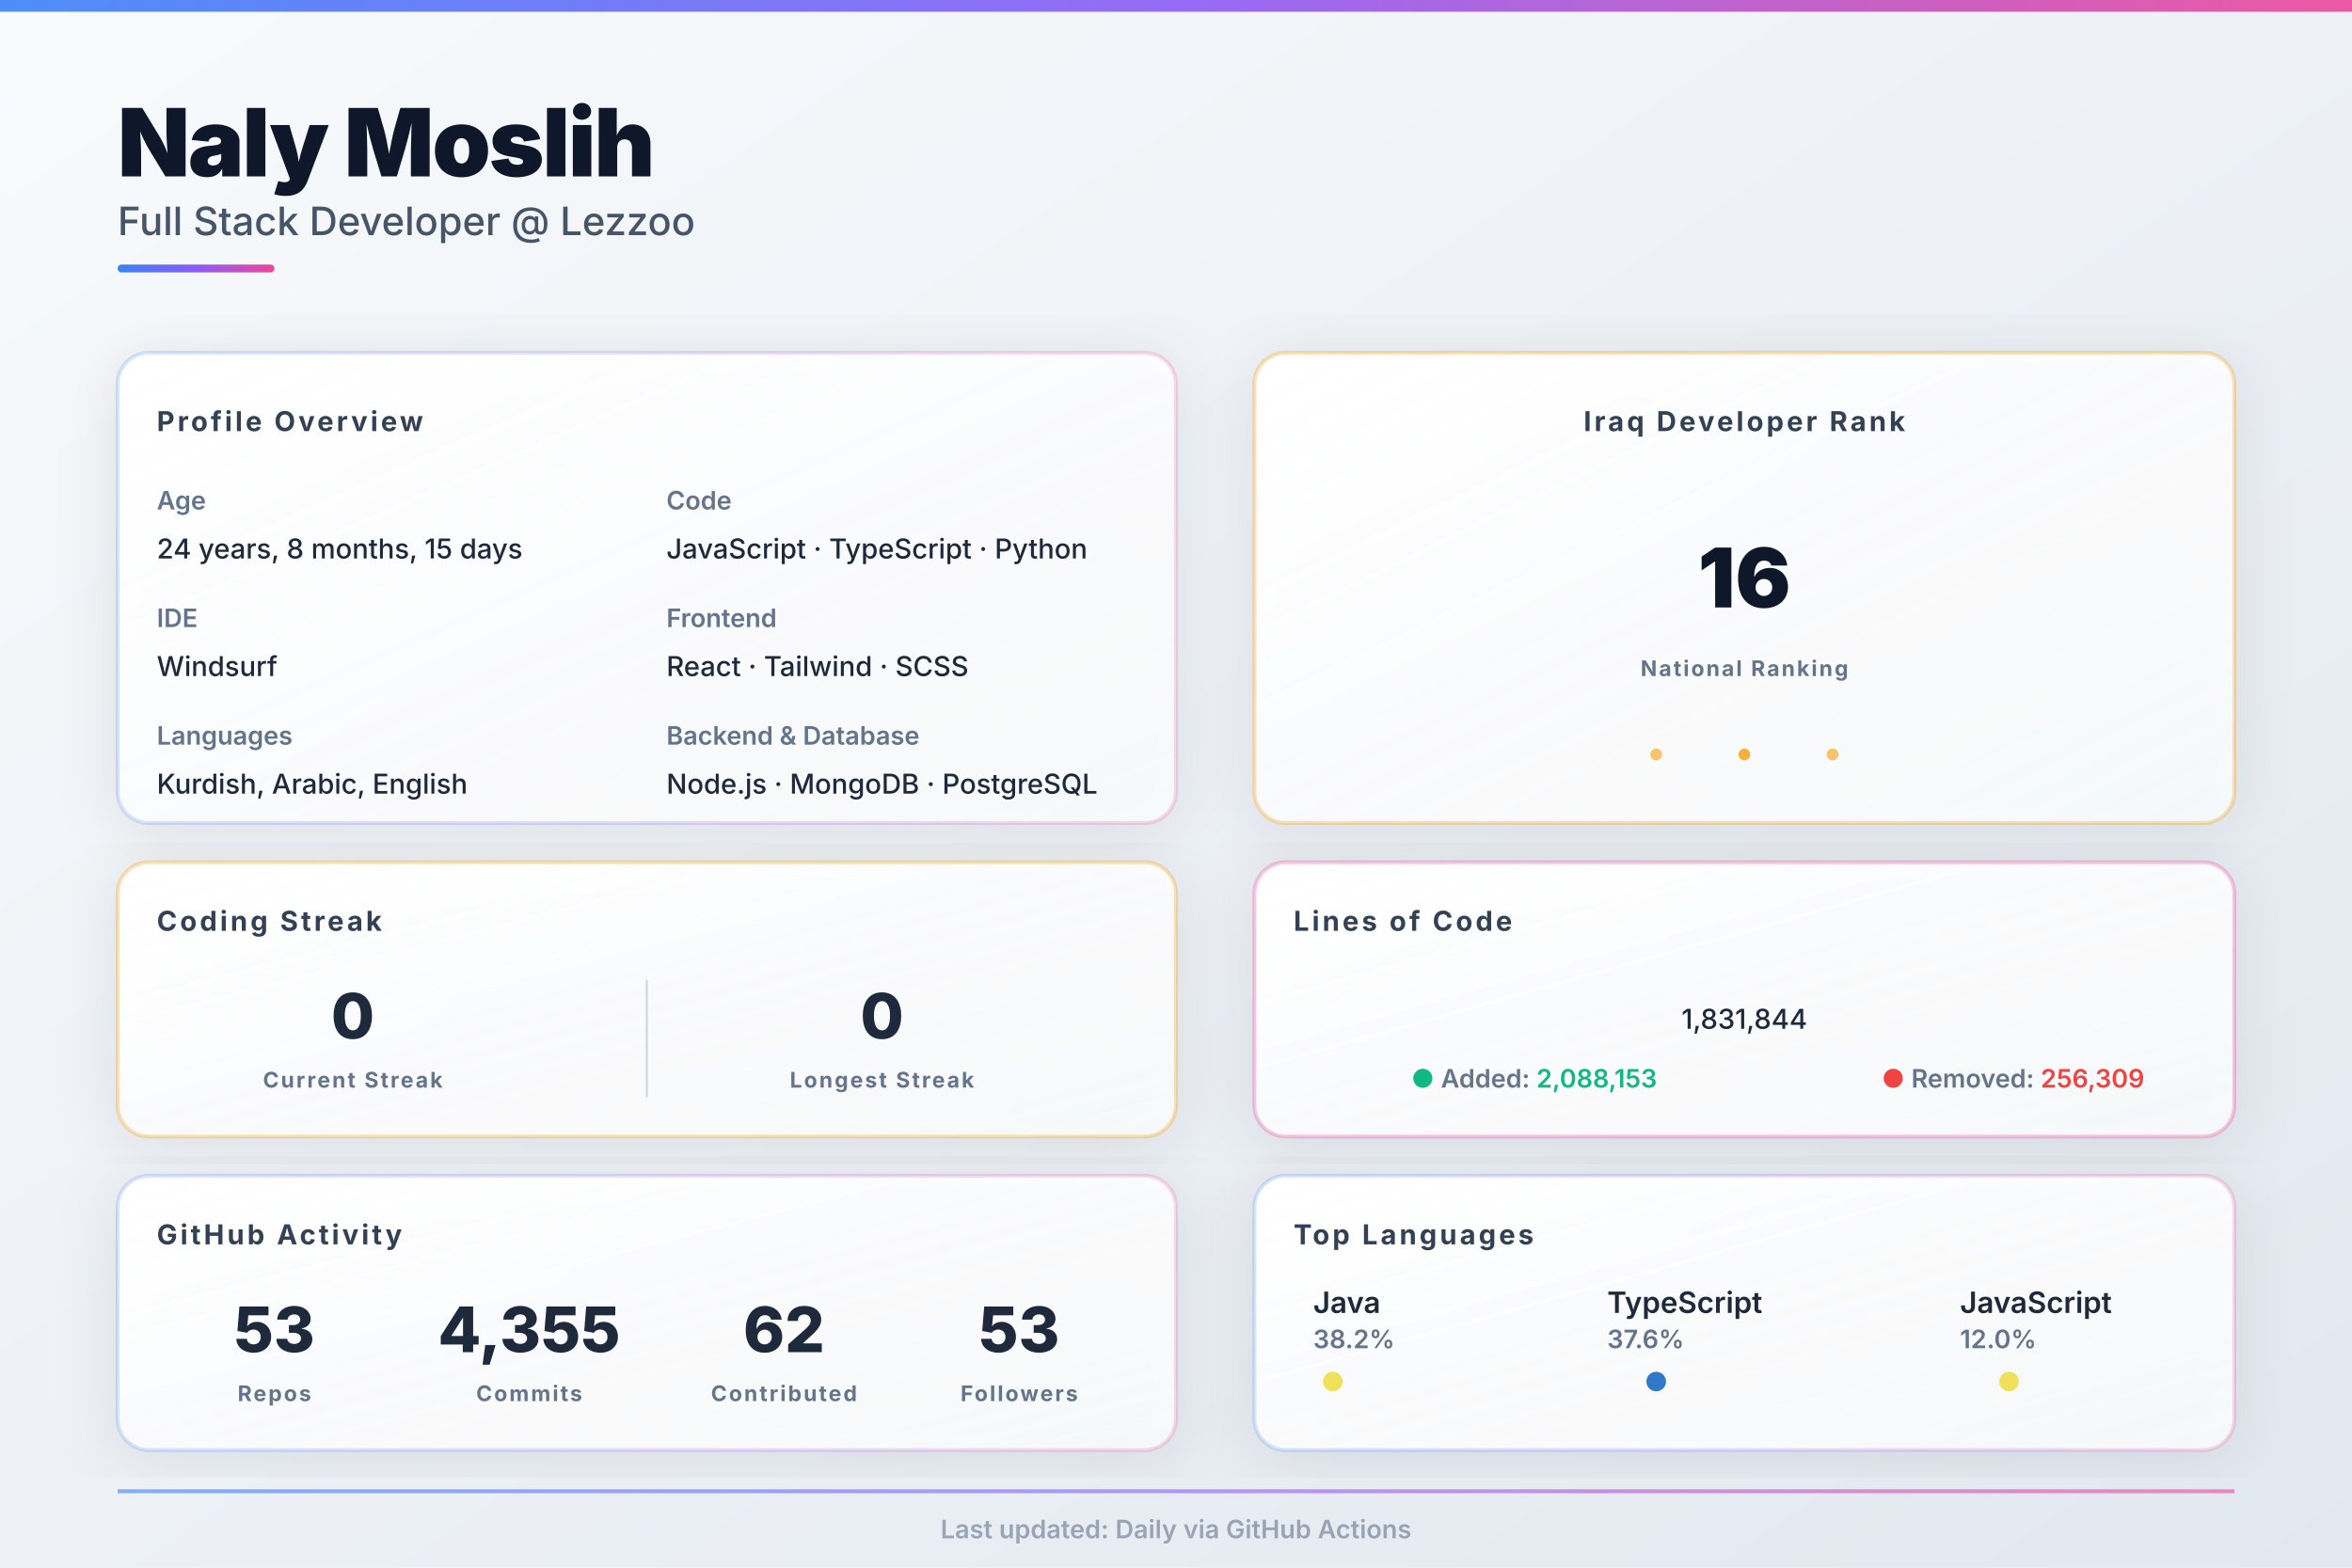
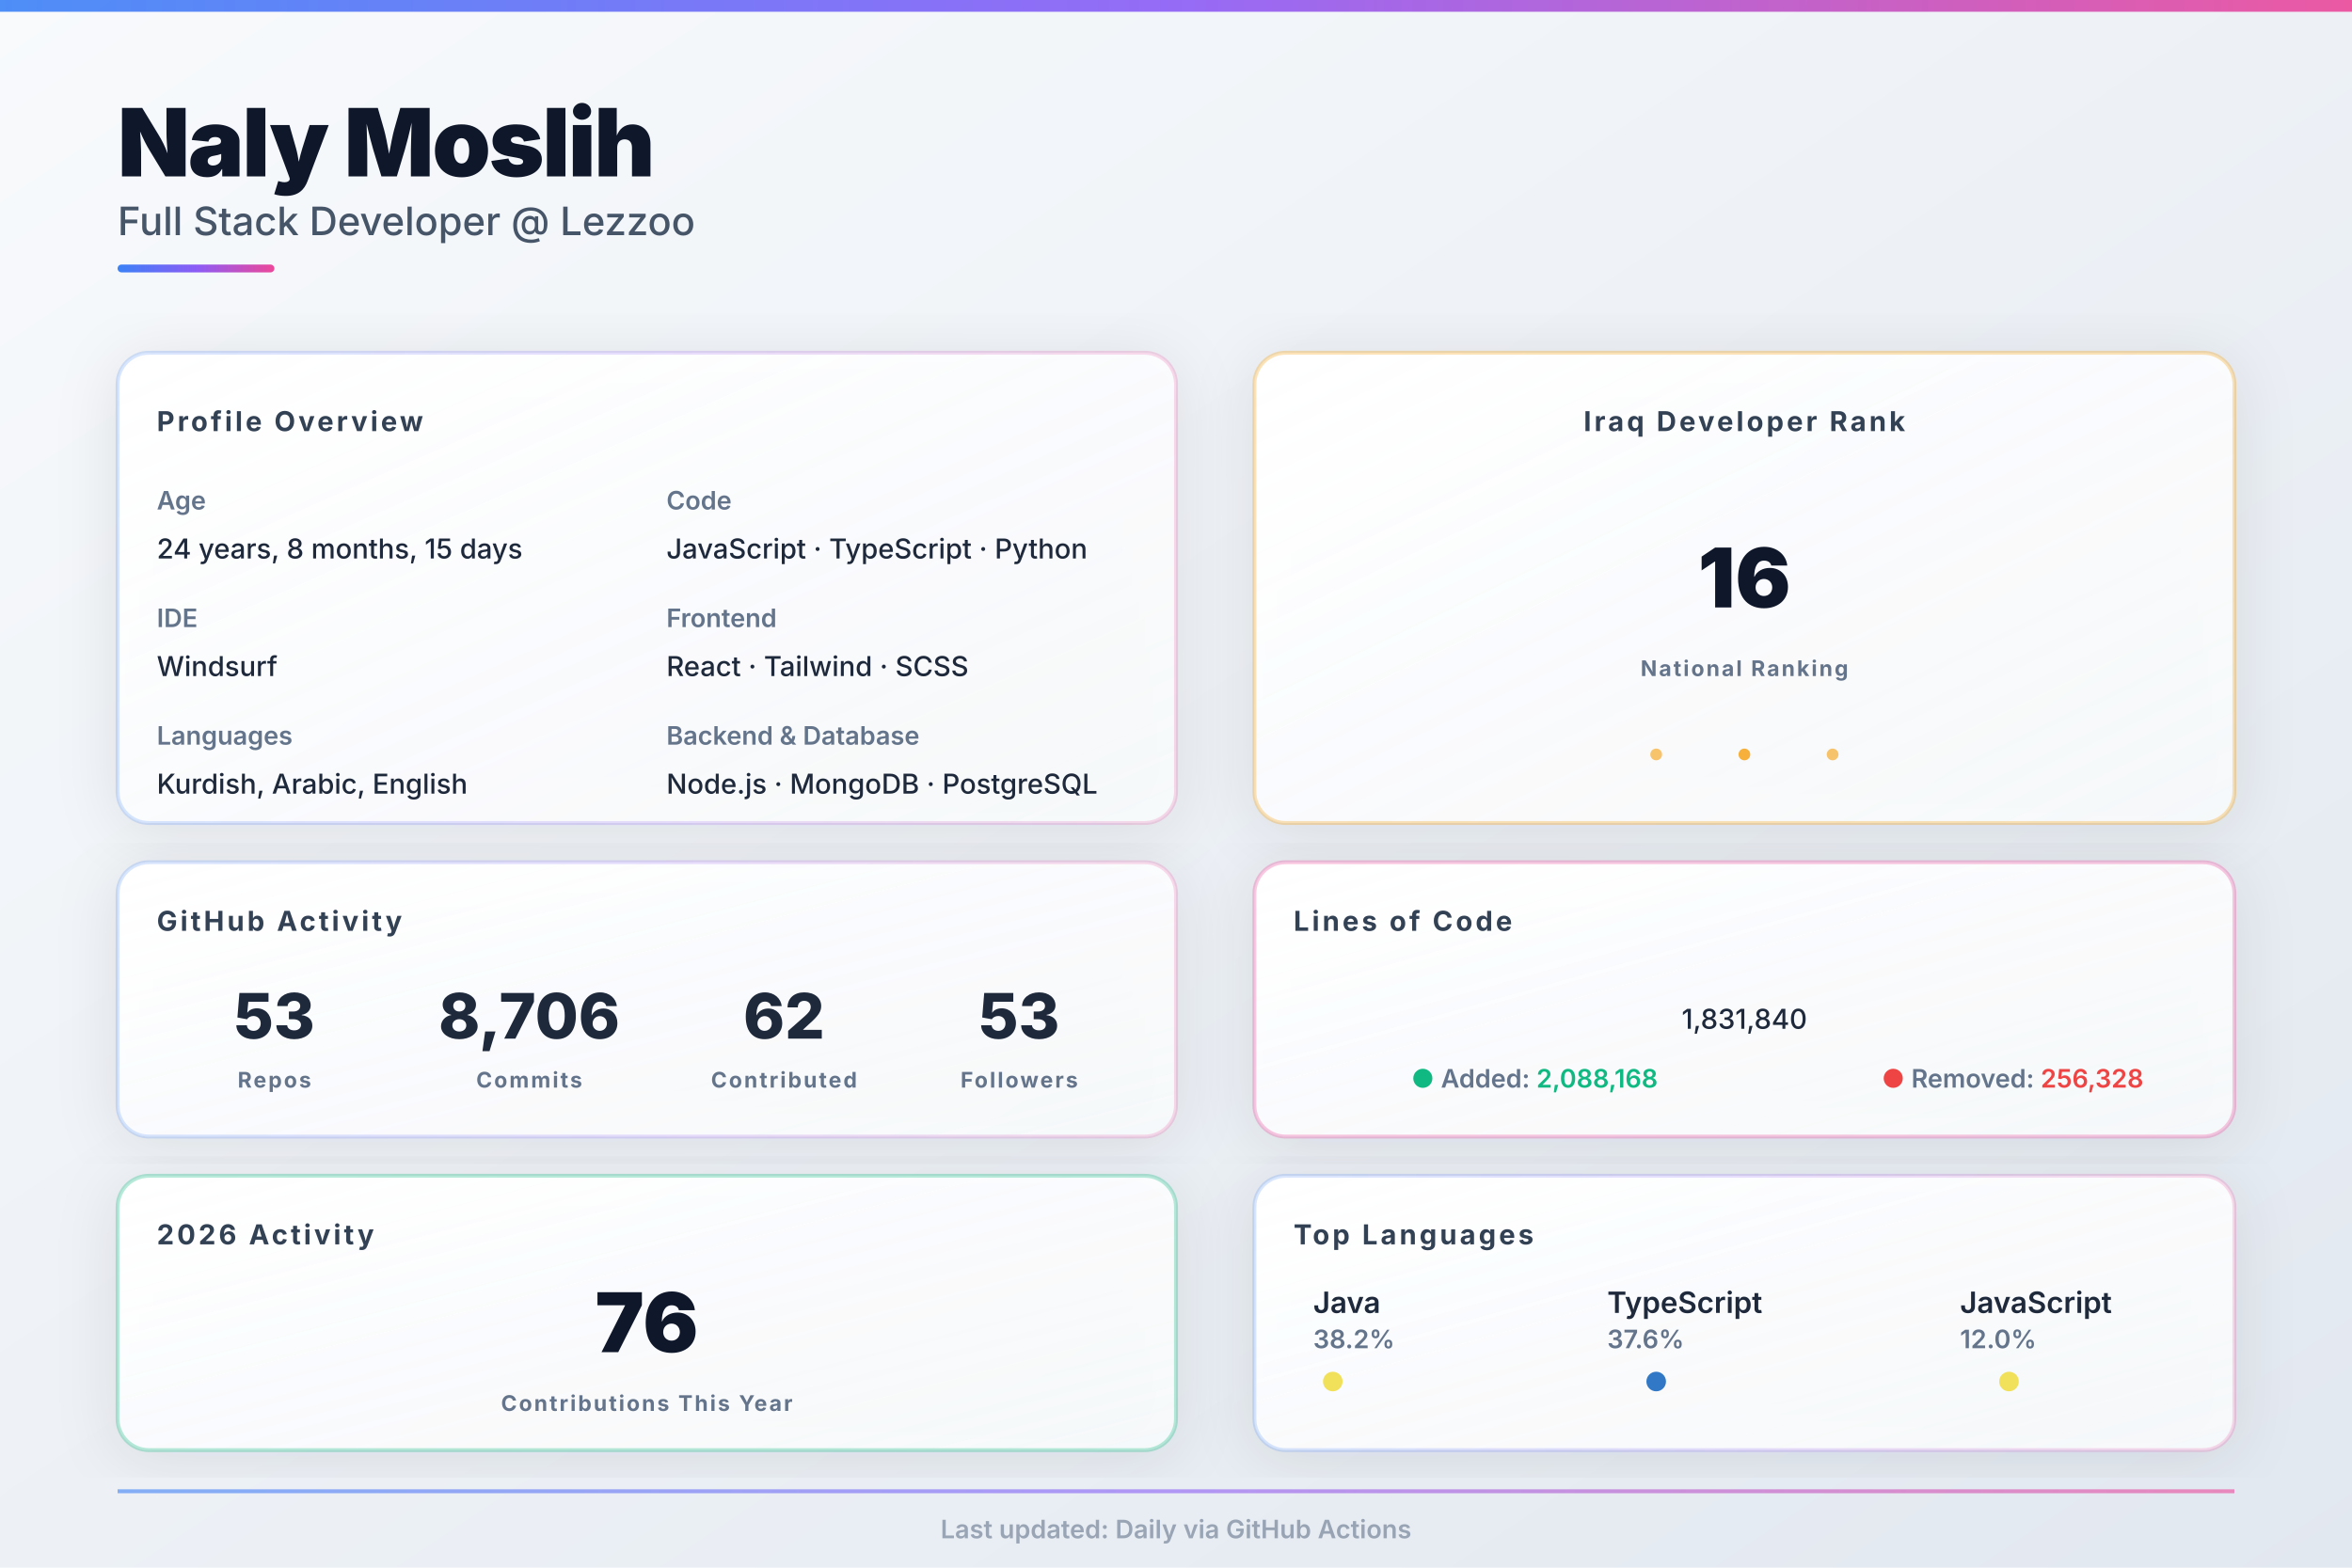
<svg xmlns="http://www.w3.org/2000/svg" width="1200px" height="800px" viewBox="0 0 1200 800">
  <defs>
    <linearGradient id="bgGrad" x1="0%" y1="0%" x2="100%" y2="100%">
      <stop offset="0%" style="stop-color:#f8fafc;stop-opacity:1" />
      <stop offset="100%" style="stop-color:#e2e8f0;stop-opacity:1" />
    </linearGradient>
    <linearGradient id="heroGrad" x1="0%" y1="0%" x2="100%" y2="0%">
      <stop offset="0%" style="stop-color:#3b82f6;stop-opacity:1" />
      <stop offset="50%" style="stop-color:#8b5cf6;stop-opacity:1" />
      <stop offset="100%" style="stop-color:#ec4899;stop-opacity:1" />
    </linearGradient>
    <linearGradient id="cardGrad1" x1="0%" y1="0%" x2="100%" y2="100%">
      <stop offset="0%" style="stop-color:#ffffff;stop-opacity:1" />
      <stop offset="100%" style="stop-color:#f8fafc;stop-opacity:0.9" />
    </linearGradient>
    <filter id="shadow">
      <feDropShadow dx="0" dy="4" stdDeviation="16" flood-opacity="0.1" flood-color="#0f172a" />
    </filter>
    <style>
    .hero-title { fill: #0f172a; font-family: 'Inter', system-ui, sans-serif; font-size: 48px; font-weight: 900; letter-spacing: -1px; }
    .hero-subtitle { fill: #475569; font-family: 'Inter', system-ui, sans-serif; font-size: 20px; font-weight: 500; }
    .section-title { fill: #334155; font-family: 'Inter', system-ui, sans-serif; font-size: 14px; font-weight: 700; text-transform: uppercase; letter-spacing: 1.5px; }
    .label { fill: #64748b; font-family: 'Inter', system-ui, sans-serif; font-size: 13px; font-weight: 600; }
    .value { fill: #1e293b; font-family: 'Inter', system-ui, sans-serif; font-size: 14px; font-weight: 500; }
    .stat-huge { fill: #0f172a; font-family: 'Inter', system-ui, sans-serif; font-size: 42px; font-weight: 900; }
    .stat-big { fill: #1e293b; font-family: 'Inter', system-ui, sans-serif; font-size: 32px; font-weight: 800; }
    .stat-label { fill: #64748b; font-family: 'Inter', system-ui, sans-serif; font-size: 11px; font-weight: 700; text-transform: uppercase; letter-spacing: 1px; }
    .lang-name { fill: #1e293b; font-family: 'Inter', system-ui, sans-serif; font-size: 15px; font-weight: 600; }
    .lang-pct { fill: #64748b; font-family: 'Inter', system-ui, sans-serif; font-size: 13px; font-weight: 600; }
  </style>
  </defs>
  <rect width="1200" height="800" fill="url(#bgGrad)" />
  <rect x="0" y="0" width="1200" height="6" fill="url(#heroGrad)" opacity="0.9" />
  <g id="hero">
    <text x="60" y="90" class="hero-title">Naly Moslih</text>
    <text x="60" y="120" class="hero-subtitle">Full Stack Developer @ Lezzoo</text>
    <rect x="60" y="135" width="80" height="4" fill="url(#heroGrad)" rx="2" />
  </g>
  <g id="main-grid">
    <g id="left-column">
      <g id="profile-info">
        <rect x="60" y="180" width="540" height="240" fill="url(#cardGrad1)" rx="16" filter="url(#shadow)" />
        <rect x="60" y="180" width="540" height="240" fill="none" stroke="url(#heroGrad)" stroke-width="2" rx="16" opacity="0.2" />
        <text x="80" y="220" class="section-title">Profile Overview</text>
        <text x="80" y="260" class="label">Age</text>
        <text x="80" y="285" class="value" id="age_data">24 years, 8 months, 15 days</text>
        <text x="80" y="320" class="label">IDE</text>
        <text x="80" y="345" class="value">Windsurf</text>
        <text x="80" y="380" class="label">Languages</text>
        <text x="80" y="405" class="value">Kurdish, Arabic, English</text>
        <text x="340" y="260" class="label">Code</text>
        <text x="340" y="285" class="value">JavaScript · TypeScript · Python</text>
        <text x="340" y="320" class="label">Frontend</text>
        <text x="340" y="345" class="value">React · Tailwind · SCSS</text>
        <text x="340" y="380" class="label">Backend &amp; Database</text>
        <text x="340" y="405" class="value">Node.js · MongoDB · PostgreSQL</text>
      </g>
-       <g id="streak-stats">
+       <g id="github-stats">
        <rect x="60" y="440" width="540" height="140" fill="url(#cardGrad1)" rx="16" filter="url(#shadow)" />
-         <rect x="60" y="440" width="540" height="140" fill="none" stroke="#f59e0b" stroke-width="2" rx="16" opacity="0.3" />
-         <text x="80" y="475" class="section-title">Coding Streak</text>
-         <g id="current-streak">
-           <text x="180" y="530" text-anchor="middle" class="stat-big" id="current_streak" fill="#f59e0b">0</text>
-           <text x="180" y="555" text-anchor="middle" class="stat-label">Current Streak</text>
+         <rect x="60" y="440" width="540" height="140" fill="none" stroke="url(#heroGrad)" stroke-width="2" rx="16" opacity="0.2" />
+         <text x="80" y="475" class="section-title">GitHub Activity</text>
+         <g id="stat-repos">
+           <text x="140" y="530" text-anchor="middle" class="stat-big" id="repo_data" fill="#3b82f6">53</text>
+           <text x="140" y="555" text-anchor="middle" class="stat-label">Repos</text>
        </g>
-         <line x1="330" y1="500" x2="330" y2="560" stroke="#cbd5e1" stroke-width="1" />
-         <g id="longest-streak">
-           <text x="450" y="530" text-anchor="middle" class="stat-big" id="longest_streak" fill="#3b82f6">0</text>
-           <text x="450" y="555" text-anchor="middle" class="stat-label">Longest Streak</text>
+         <g id="stat-commits">
+           <text x="270" y="530" text-anchor="middle" class="stat-big" id="commit_data" fill="#8b5cf6">8,706</text>
+           <text x="270" y="555" text-anchor="middle" class="stat-label">Commits</text>
+         </g>
+         <g id="stat-contrib">
+           <text x="400" y="530" text-anchor="middle" class="stat-big" id="contrib_data" fill="#ec4899">62</text>
+           <text x="400" y="555" text-anchor="middle" class="stat-label">Contributed</text>
+         </g>
+         <g id="stat-followers">
+           <text x="520" y="530" text-anchor="middle" class="stat-big" id="follower_data" fill="#10b981">53</text>
+           <text x="520" y="555" text-anchor="middle" class="stat-label">Followers</text>
        </g>
      </g>
-       <g id="github-stats">
+       <g id="this-year">
        <rect x="60" y="600" width="540" height="140" fill="url(#cardGrad1)" rx="16" filter="url(#shadow)" />
-         <rect x="60" y="600" width="540" height="140" fill="none" stroke="url(#heroGrad)" stroke-width="2" rx="16" opacity="0.2" />
-         <text x="80" y="635" class="section-title">GitHub Activity</text>
-         <g id="stat-repos">
-           <text x="140" y="690" text-anchor="middle" class="stat-big" id="repo_data" fill="#3b82f6">53</text>
-           <text x="140" y="715" text-anchor="middle" class="stat-label">Repos</text>
-         </g>
-         <g id="stat-commits">
-           <text x="270" y="690" text-anchor="middle" class="stat-big" id="commit_data" fill="#8b5cf6">4,355</text>
-           <text x="270" y="715" text-anchor="middle" class="stat-label">Commits</text>
-         </g>
-         <g id="stat-contrib">
-           <text x="400" y="690" text-anchor="middle" class="stat-big" id="contrib_data" fill="#ec4899">62</text>
-           <text x="400" y="715" text-anchor="middle" class="stat-label">Contributed</text>
-         </g>
-         <g id="stat-followers">
-           <text x="520" y="690" text-anchor="middle" class="stat-big" id="follower_data" fill="#10b981">53</text>
-           <text x="520" y="715" text-anchor="middle" class="stat-label">Followers</text>
-         </g>
+         <rect x="60" y="600" width="540" height="140" fill="none" stroke="#10b981" stroke-width="2" rx="16" opacity="0.3" />
+         <text x="80" y="635" class="section-title">2026 Activity</text>
+         <text x="330" y="690" text-anchor="middle" class="stat-huge" id="year_commits" fill="#10b981" font-size="42px">76</text>
+         <text x="330" y="720" text-anchor="middle" class="stat-label">Contributions This Year</text>
      </g>
    </g>
    <g id="right-column">
      <g id="iraq-rank">
        <rect x="640" y="180" width="500" height="240" fill="url(#cardGrad1)" rx="16" filter="url(#shadow)" />
        <rect x="640" y="180" width="500" height="240" fill="none" stroke="#f59e0b" stroke-width="2" rx="16" opacity="0.3" />
        <text x="890" y="220" text-anchor="middle" class="section-title" fill="#f59e0b">Iraq Developer Rank</text>
        <text x="890" y="310" text-anchor="middle" class="stat-huge" id="rank_data" fill="url(#heroGrad)">16</text>
        <text x="890" y="345" text-anchor="middle" class="stat-label">National Ranking</text>
        <circle cx="845" cy="385" r="3" fill="#f59e0b" opacity="0.6" />
        <circle cx="890" cy="385" r="3" fill="#f59e0b" opacity="0.8" />
        <circle cx="935" cy="385" r="3" fill="#f59e0b" opacity="0.6" />
      </g>
      <g id="loc-card">
        <rect x="640" y="440" width="500" height="140" fill="url(#cardGrad1)" rx="16" filter="url(#shadow)" />
        <rect x="640" y="440" width="500" height="140" fill="none" stroke="#ec4899" stroke-width="2" rx="16" opacity="0.3" />
        <text x="660" y="475" class="section-title">Lines of Code</text>
-         <text x="890" y="525" text-anchor="middle" class="value" font-size="28px" font-weight="700" id="loc_data" fill="#ec4899">1,831,844</text>
+         <text x="890" y="525" text-anchor="middle" class="value" font-size="28px" font-weight="700" id="loc_data" fill="#ec4899">1,831,840</text>
        <text x="720" y="555" class="label" font-size="11px">
          <tspan fill="#10b981">●</tspan>
          <tspan fill="#64748b">Added: </tspan>
-           <tspan fill="#10b981" font-weight="600" id="loc_add">2,088,153</tspan>
+           <tspan fill="#10b981" font-weight="600" id="loc_add">2,088,168</tspan>
        </text>
        <text x="960" y="555" class="label" font-size="11px">
          <tspan fill="#ef4444">●</tspan>
          <tspan fill="#64748b">Removed: </tspan>
-           <tspan fill="#ef4444" font-weight="600" id="loc_del">256,309</tspan>
+           <tspan fill="#ef4444" font-weight="600" id="loc_del">256,328</tspan>
        </text>
      </g>
      <g id="languages">
        <rect x="640" y="600" width="500" height="140" fill="url(#cardGrad1)" rx="16" filter="url(#shadow)" />
        <rect x="640" y="600" width="500" height="140" fill="none" stroke="url(#heroGrad)" stroke-width="2" rx="16" opacity="0.2" />
        <text x="660" y="635" class="section-title">Top Languages</text>
        <g id="lang-row">
          <g transform="translate(670, 670)">
            <text x="0" y="0" class="lang-name" id="lang1_name" font-size="13px">Java</text>
            <text x="0" y="18" class="lang-pct" id="lang1_pct" font-size="12px">38.2%</text>
            <circle cx="10" cy="35" r="5" fill="#f1e05a" />
          </g>
          <g transform="translate(820, 670)">
            <text x="0" y="0" class="lang-name" id="lang2_name" font-size="13px">TypeScript</text>
            <text x="0" y="18" class="lang-pct" id="lang2_pct" font-size="12px">37.6%</text>
            <circle cx="25" cy="35" r="5" fill="#3178c6" />
          </g>
          <g transform="translate(1000, 670)">
            <text x="0" y="0" class="lang-name" id="lang3_name" font-size="13px">JavaScript</text>
            <text x="0" y="18" class="lang-pct" id="lang3_pct" font-size="12px">12.0%</text>
            <circle cx="25" cy="35" r="5" fill="#f1e05a" />
          </g>
        </g>
      </g>
    </g>
  </g>
  <g id="footer-bar" opacity="0.6">
    <rect x="60" y="760" width="1080" height="2" fill="url(#heroGrad)" />
    <text x="600" y="785" text-anchor="middle" class="label" font-size="11px" fill="#64748b">
    Last updated: Daily via GitHub Actions
  </text>
  </g>
</svg>
